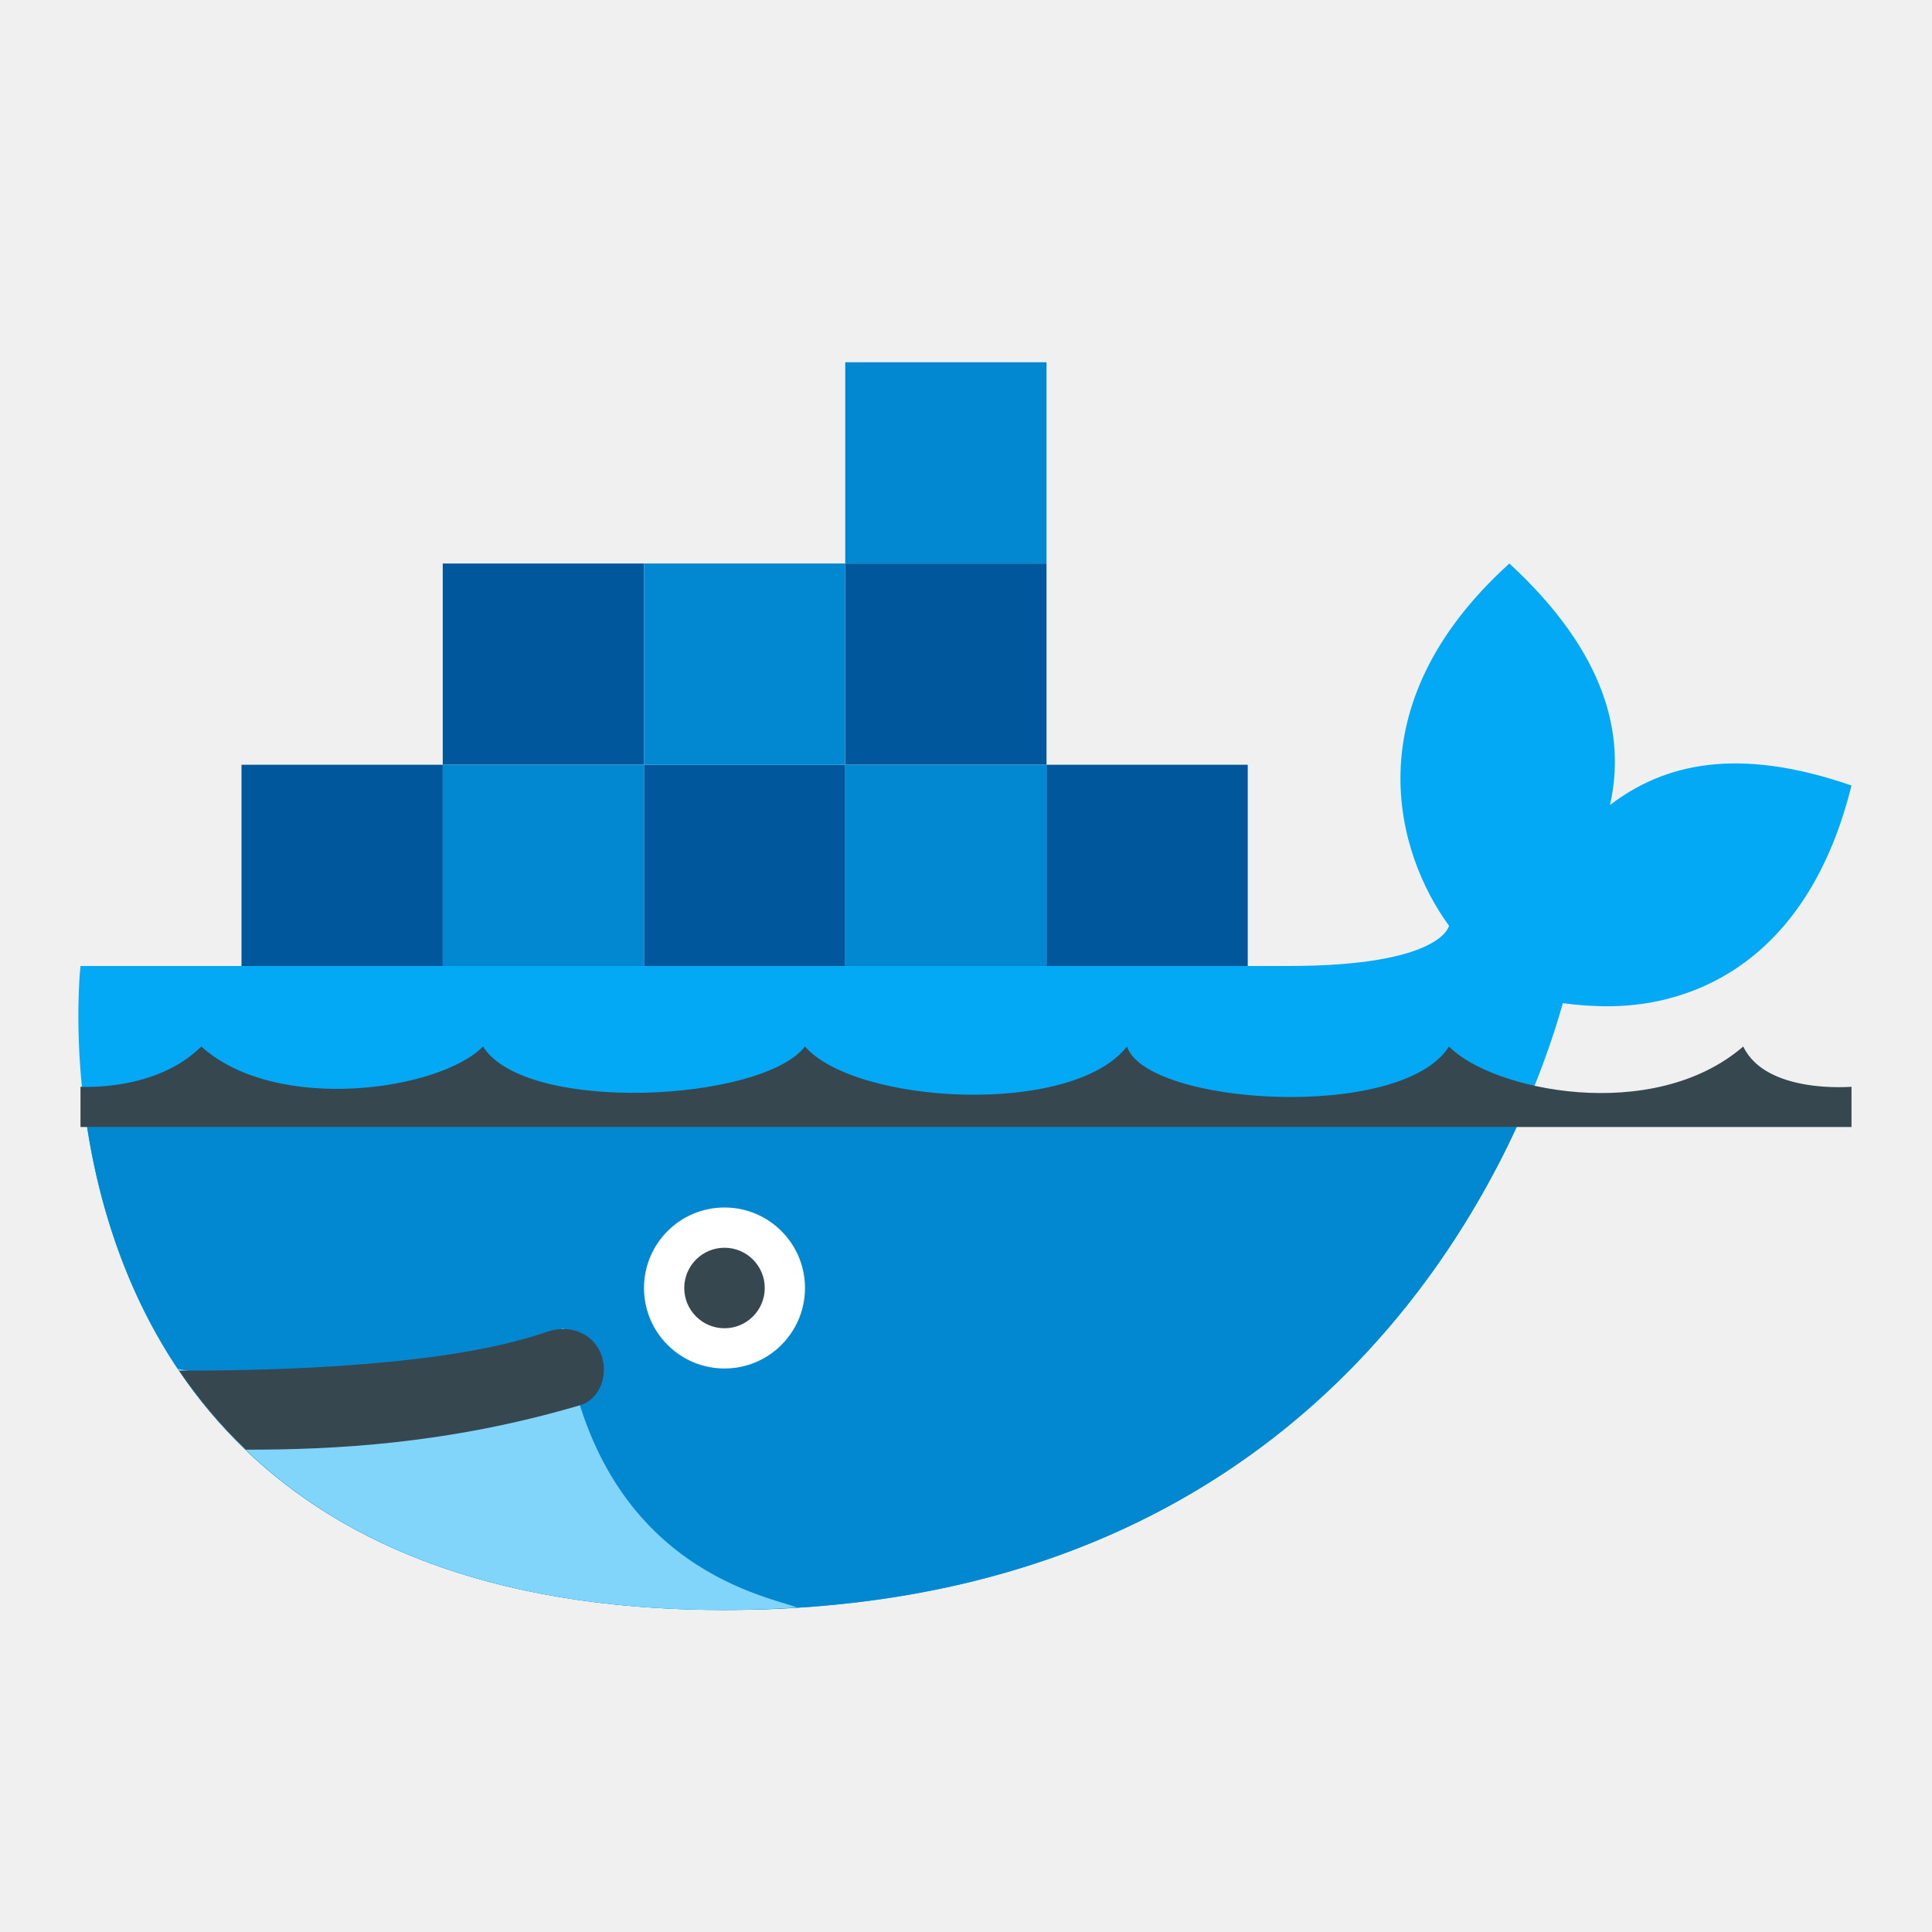
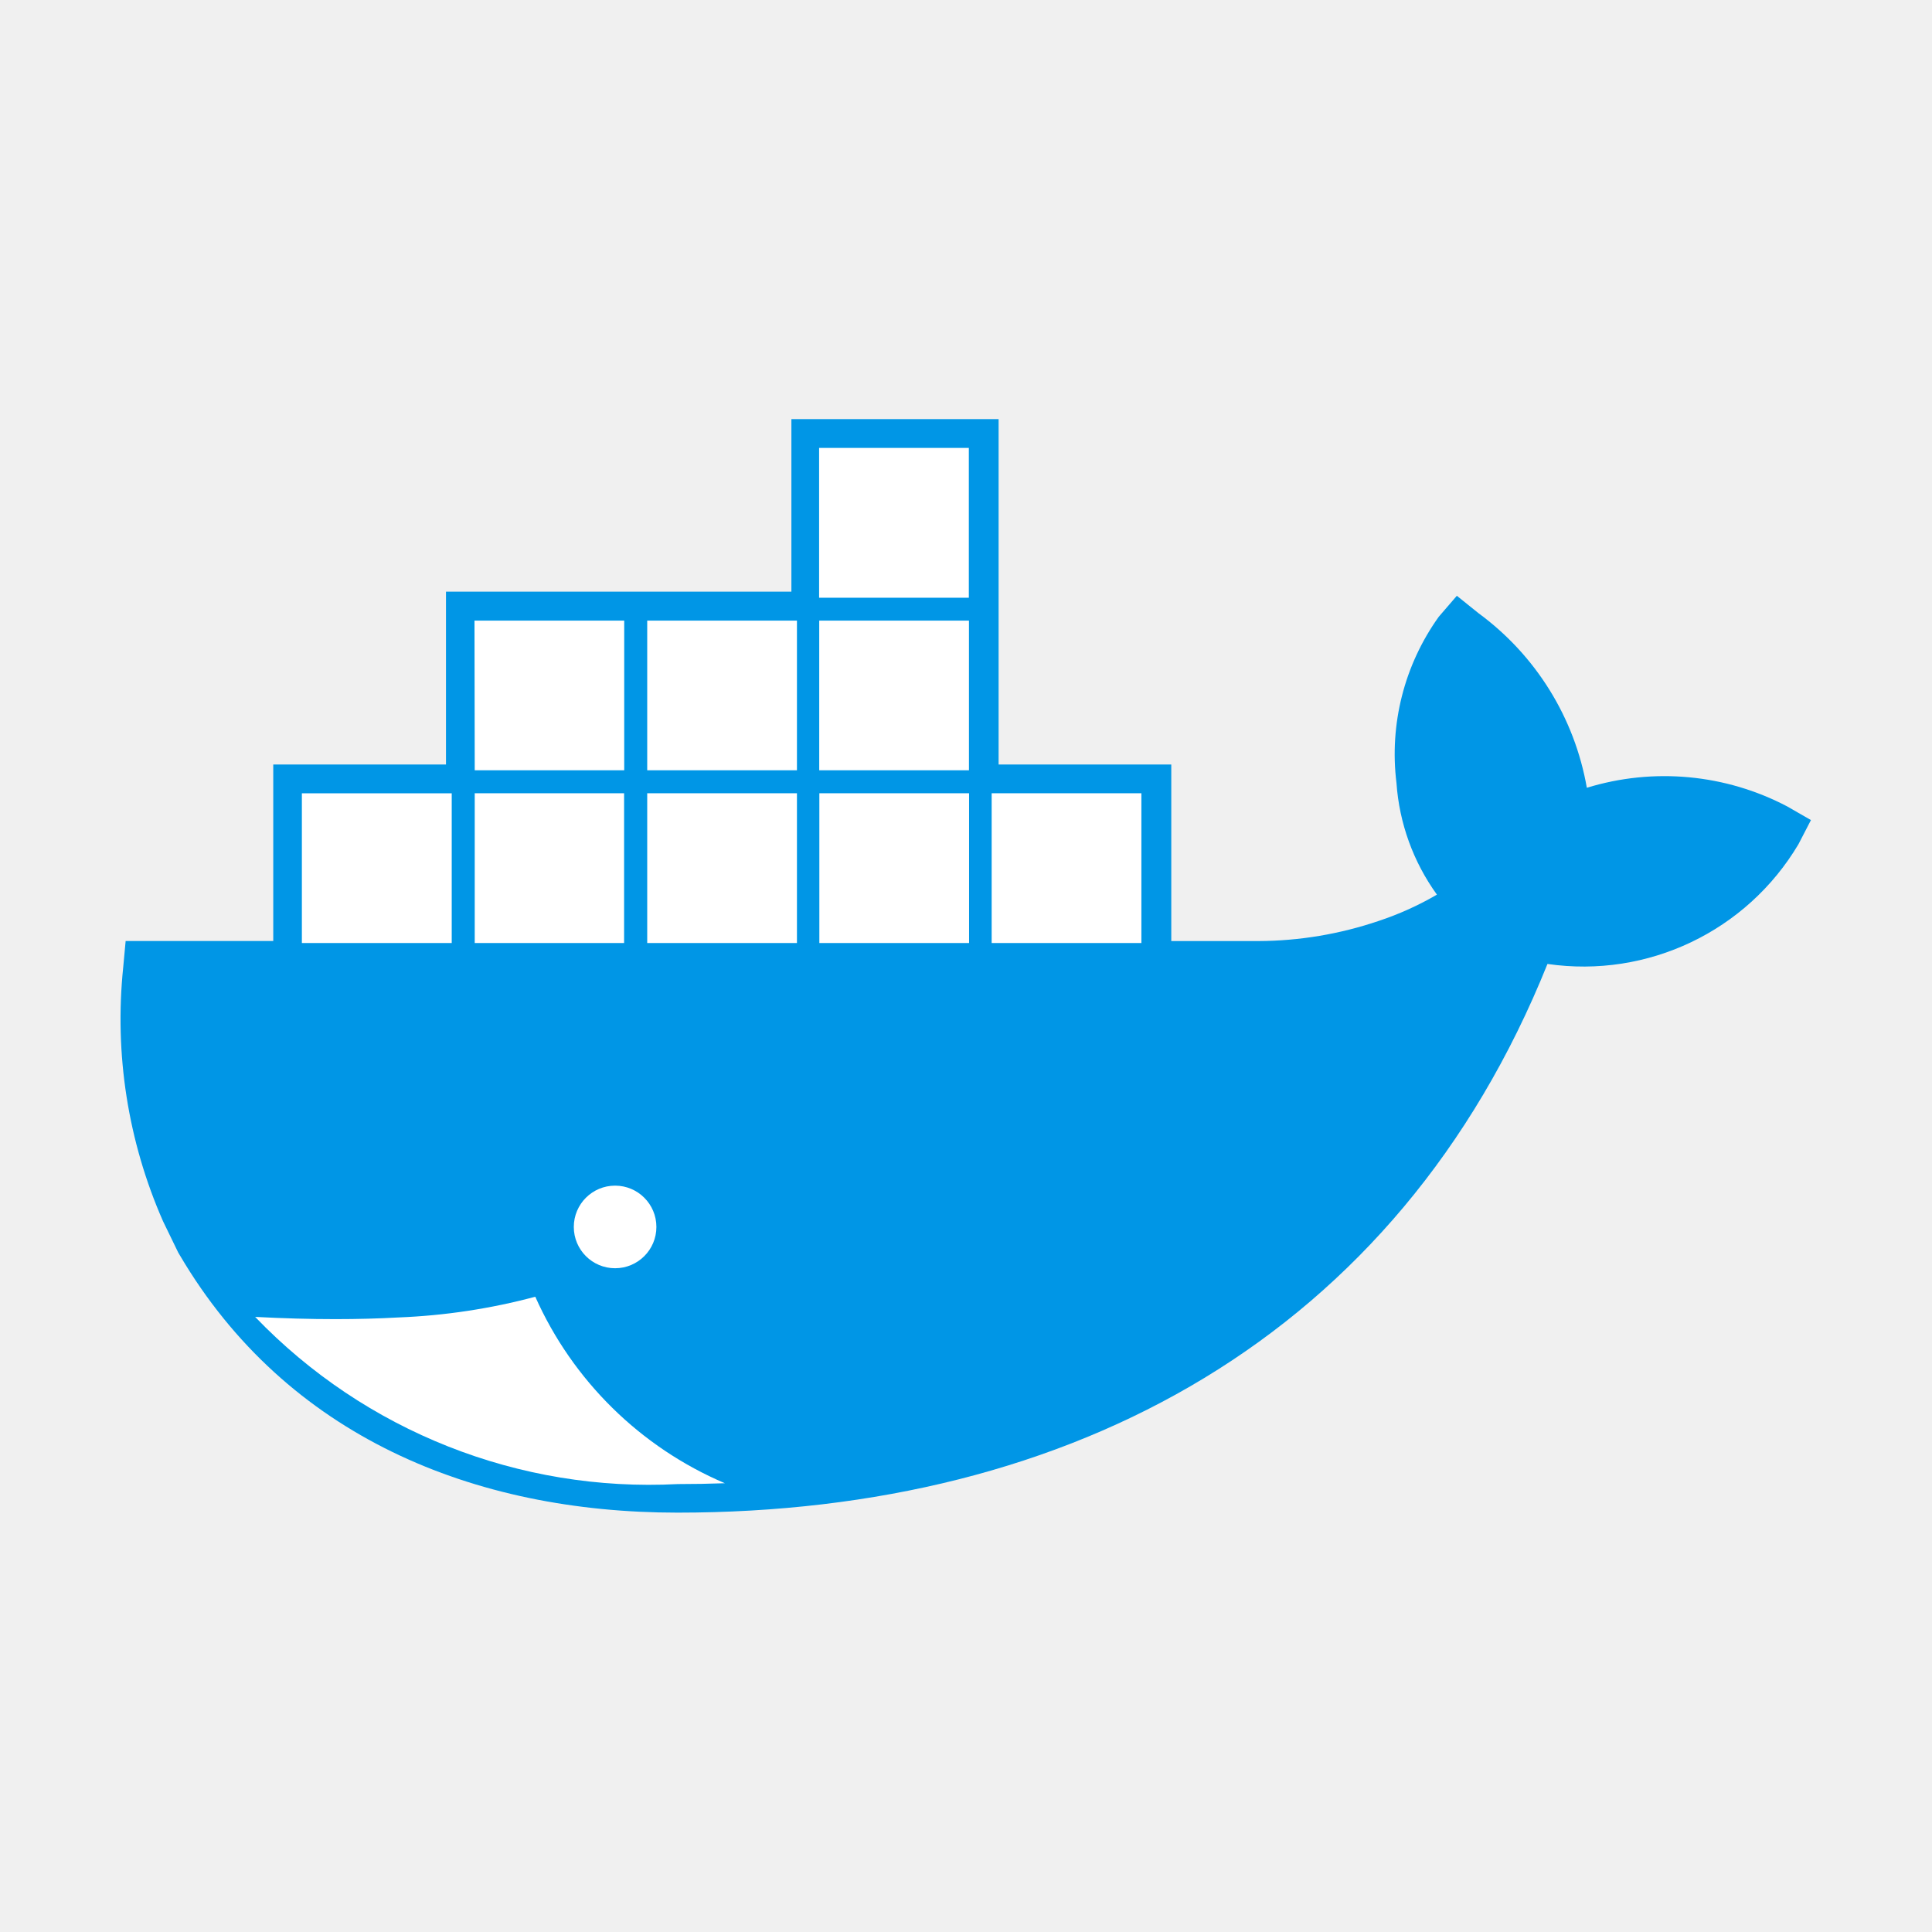
- <svg xmlns="http://www.w3.org/2000/svg" viewBox="0 0 48 48" width="480px" height="480px">
-   <path fill="#03A9F4" d="M40,20c0.391-1.735-0.092-3.78-2.5-6c-3.914,3.543-2.795,7.227-1.5,9c0,0-0.166,1-4,1S2,24,2,24S0.167,40,18,40c15.593,0,19.973-12.003,20.828-15.076C39.182,24.972,39.579,25.003,40,25c2.147-0.017,4.93-1.171,6-5.484C43.162,18.533,41.339,18.978,40,20z" />
-   <path fill="#0288D1" d="M2.165,28C2.9,32.739,5.983,40,18,40c12.185,0,17.523-7.33,19.682-12H2.165z" />
-   <path fill="#81D4FA" d="M19.812,39.938C18.892,39.616,14.74,38.848,14,33c-4.209,1.863-7.938,1.375-9.579,1.008C6.583,37.237,10.591,40,18,40C18.623,40,19.224,39.976,19.812,39.938z" />
-   <path fill="#FFF" d="M18 30A2 2 0 1 0 18 34A2 2 0 1 0 18 30Z" />
-   <path fill="#37474F" d="M14.914,33.597c0.224,0.505,0.02,1.162-0.51,1.318c-3.301,0.973-6.146,1.102-8.297,1.102c-0.644-0.619-1.194-1.279-1.656-1.963c2.585,0,6.71-0.12,9.144-0.966C14.117,32.906,14.69,33.09,14.914,33.597z M2,27c0,0,1.875,0.125,3-1c1.875,1.688,5.94,1.088,7,0c1.063,1.688,6.938,1.375,8,0c1.25,1.438,6.625,1.75,8,0c0.479,1.461,6.819,1.874,8,0c1.061,1.088,5.063,1.938,7.311,0C43.875,27.188,46,27,46,27v1H2 M17,32c0,0.552,0.448,1,1,1s1-0.448,1-1s-0.448-1-1-1S17,31.448,17,32z" />
-   <path fill="#01579B" d="M11,24H6v-5h5V24z M21,19h-5v5h5V19z M31,19h-5v5h5V19z M16,14h-5v5h5V14z M26,14h-5v5h5V14z" />
-   <path fill="#0288D1" d="M16,24h-5v-5h5V24z M26,19h-5v5h5V19z M26,9h-5v5h5V9z M21,14h-5v5h5V14z" />
+ <svg xmlns="http://www.w3.org/2000/svg" viewBox="0 0 32 32">
+   <path d="M16.54,12.663H19.4v2.924h1.446a6.272,6.272,0,0,0,1.988-.333,5.091,5.091,0,0,0,.966-.436,3.584,3.584,0,0,1-.67-1.849,3.907,3.907,0,0,1,.7-2.753l.3-.348.358.288a4.558,4.558,0,0,1,1.795,2.892,4.375,4.375,0,0,1,3.319.309l.393.226-.207.4a4.141,4.141,0,0,1-4.157,1.983c-2.48,6.168-7.871,9.088-14.409,9.088-3.378,0-6.476-1.263-8.241-4.259l-.029-.049L2.7,20.227a8.316,8.316,0,0,1-.659-4.208l.04-.433H4.526V12.663H7.387V9.8h5.721V6.942H16.54v5.721Z" style="fill:#0096e6" />
+   <path d="M12.006,24.567a6.022,6.022,0,0,1-3.14-3.089,10.329,10.329,0,0,1-2.264.343q-.5.028-1.045.028-.632,0-1.331-.037a9.051,9.051,0,0,0,7,2.769Q11.618,24.581,12.006,24.567Z" style="fill:white" />
+   <path d="M7.08,13.346h.2v2.067h-.2Zm-.376,0h.2v2.067H6.7V13.346Zm-.376,0h.2v2.067h-.2Zm-.376,0h.2v2.067h-.2Zm-.376,0h.2v2.067h-.2Zm-.368,0h.2v2.067h-.2V13.346ZM5,13.14H7.482v2.479H5Zm2.859-2.861h2.48v2.479H7.863Zm2.077.207h.2v2.066h-.2Zm-.376,0h.2v2.066h-.2Zm-.376,0h.2v2.066h-.2V10.486Zm-.376,0h.2v2.066h-.2Zm-.376,0h.2v2.066h-.2Zm-.368,0h.2v2.066h-.2Zm-.207,2.653h2.48v2.48H7.863V13.14Zm2.077.207h.2v2.067h-.2Zm-.376,0h.2v2.067h-.2Zm-.376,0h.2v2.067h-.2V13.346Zm-.376,0h.2v2.067h-.2Zm-.376,0h.2v2.067h-.2Zm-.368,0h.2v2.067h-.2Zm2.654-.207H13.2v2.48h-2.48V13.14Zm2.076.207H13v2.067h-.2Zm-.376,0h.2v2.067h-.2Zm-.376,0h.2v2.067h-.2Zm-.376,0h.2v2.067h-.2Zm-.376,0h.2v2.067h-.2Zm-.368,0h.2v2.067h-.2Zm-.206-3.067H13.2v2.479h-2.48V10.279Zm2.076.207H13v2.066h-.2Zm-.376,0h.2v2.066h-.2Zm-.376,0h.2v2.066h-.2Zm-.376,0h.2v2.066h-.2Zm-.376,0h.2v2.066h-.2Zm-.368,0h.2v2.066h-.2Zm2.654,2.653h2.479v2.48h-2.48V13.14Zm2.076.207h.2v2.067h-.2Zm-.376,0h.2v2.067h-.2Zm-.376,0h.2v2.067h-.2Zm-.376,0h.2v2.067h-.2Zm-.376,0h.2v2.067h-.2Zm-.368,0h.192v2.067h-.2V13.346Zm-.206-3.067h2.479v2.479h-2.48V10.279Zm2.076.207h.2v2.066h-.2Zm-.376,0h.2v2.066h-.2Zm-.376,0h.2v2.066h-.2Zm-.376,0h.2v2.066h-.2Zm-.376,0h.2v2.066h-.2Zm-.368,0h.192v2.066h-.2V10.486Zm-.206-3.067h2.479V9.9h-2.48V7.419Zm2.076.206h.2V9.691h-.2Zm-.376,0h.2V9.691h-.2Zm-.376,0h.2V9.691h-.2Zm-.376,0h.2V9.691h-.2Zm-.376,0h.2V9.691h-.2Zm-.368,0h.192V9.691h-.2V7.625Zm2.654,5.514h2.479v2.48h-2.48V13.14Zm2.076.207h.195v2.067h-.2V13.346Zm-.376,0h.206v2.067h-.206Zm-.376,0h.2v2.067h-.2Zm-.376,0h.2v2.067h-.2Zm-.376,0h.2v2.067h-.205V13.346Zm-.368,0h.2v2.067h-.194V13.346Z" style="fill:white" />
+   <path d="M10.188,19.638a.684.684,0,1,1-.684.684A.684.684,0,0,1,10.188,19.638Zm0,.194a.489.489,0,0,1,.177.033.2.2,0,1,0,.275.269.49.49,0,1,1-.453-.3Z" style="fill:white" />
</svg>
